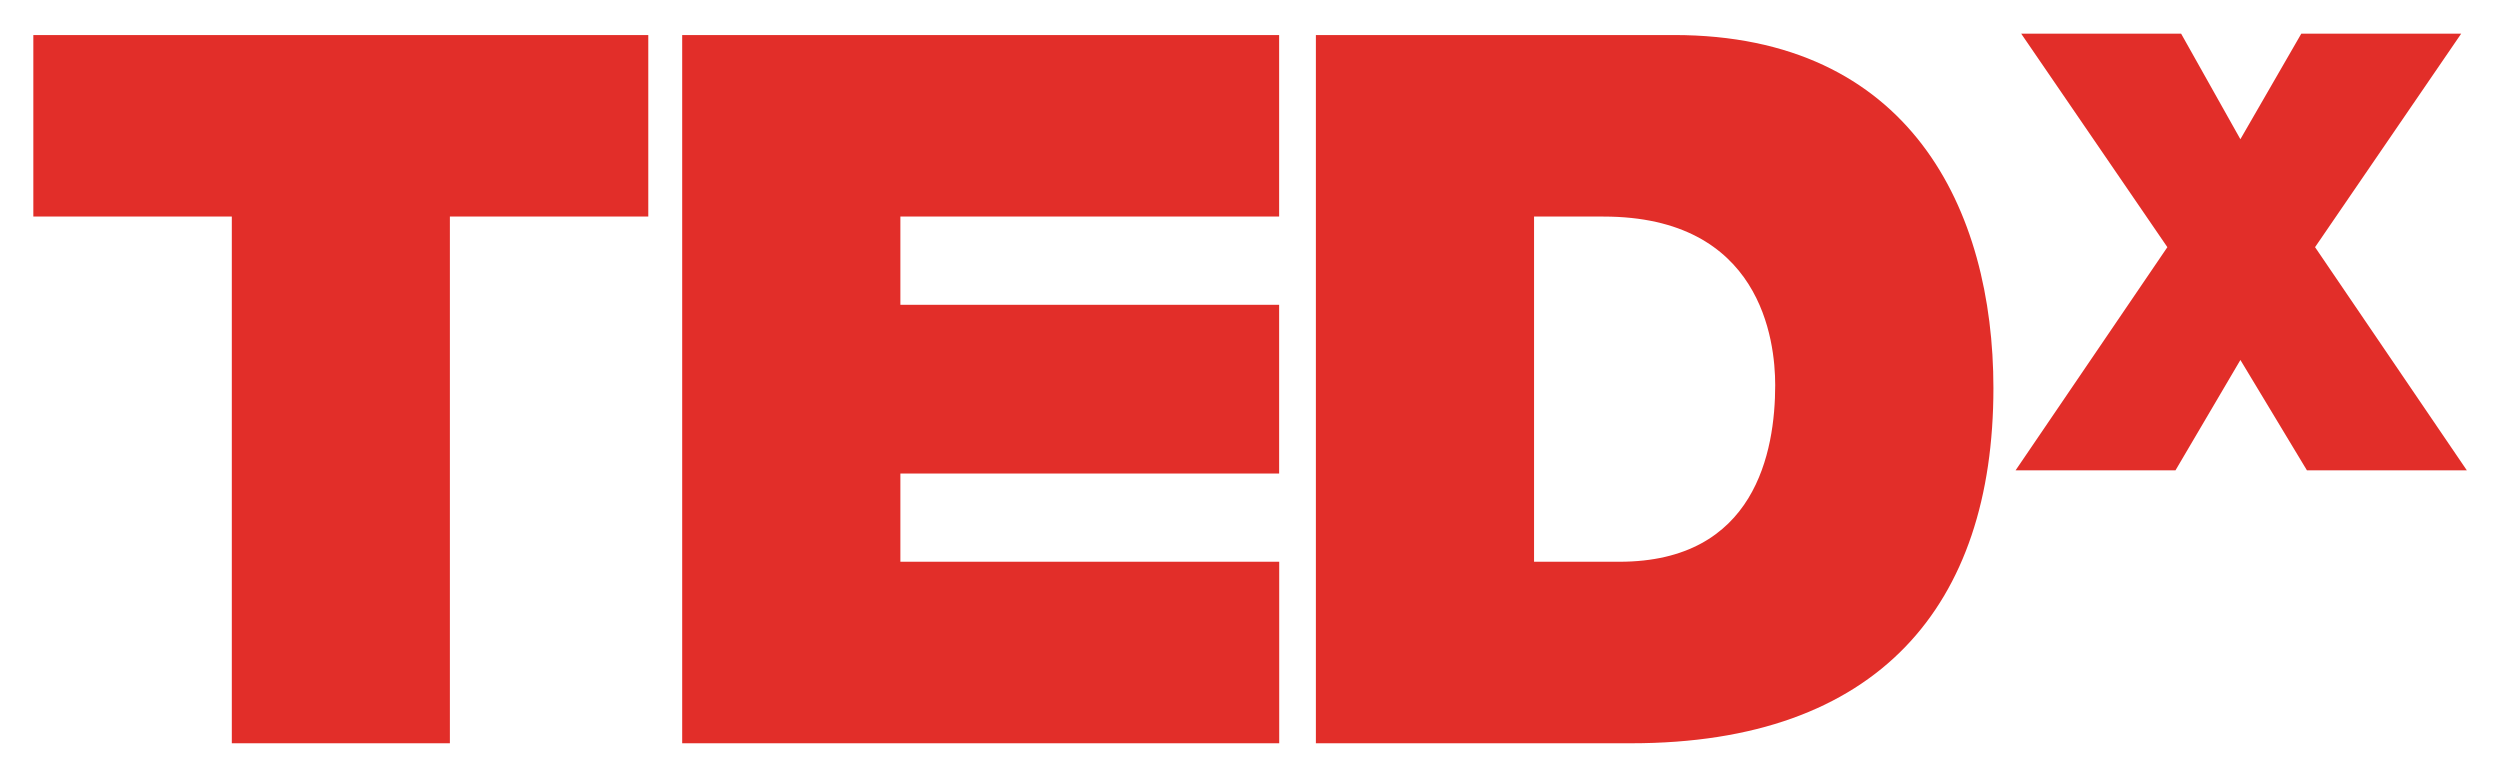
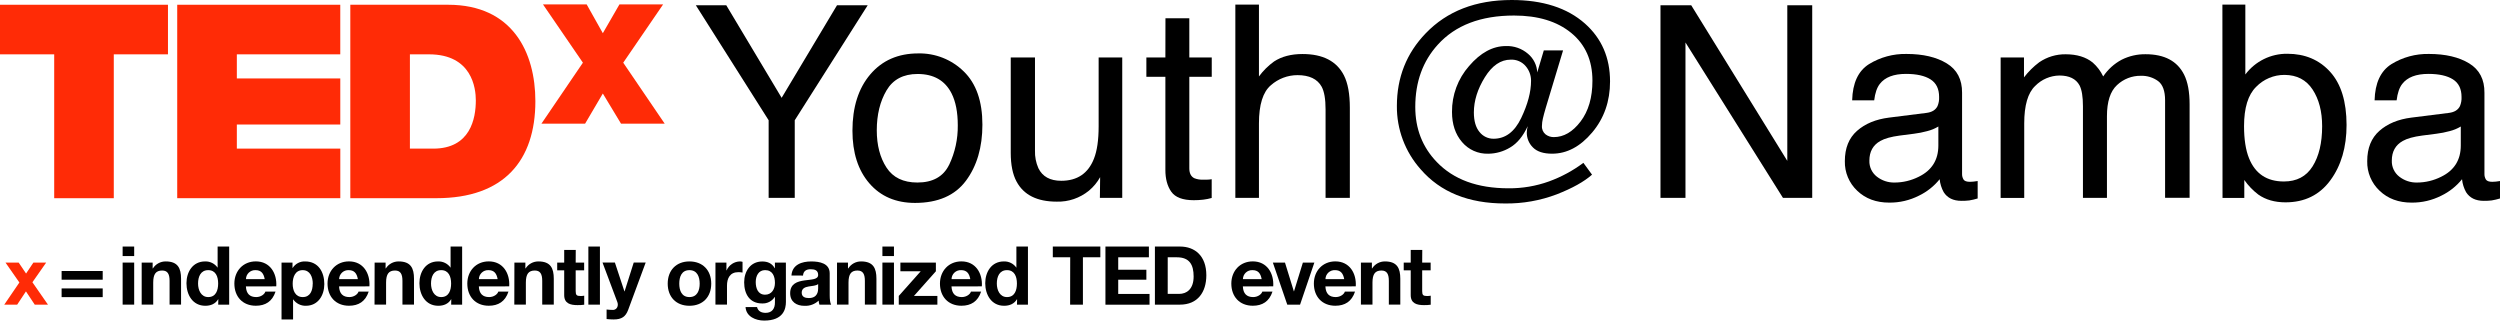
- <svg xmlns="http://www.w3.org/2000/svg" width="100%" height="100%" viewBox="0 0 150 47">
-   <g fill="#e22e29">
-     <path d="M13.909 12.994h-11.909v-10.892h36.897v10.892h-11.904v31.602h-13.084v-31.602zM40.931 2.102h35.817v10.892h-22.725v5.295h22.725v10.121h-22.725v5.295h22.73v10.891h-35.822v-42.494zM78.953 2.102h21.484c14.16 0 19.168 10.475 19.168 21.185 0 13.039-6.904 21.309-21.725 21.309h-18.927v-42.494zm13.09 31.603h5.121c8.156 0 9.348-6.608 9.348-10.6 0-2.673-.836-10.111-10.301-10.111h-4.168v20.711zM138.416 28.22l-3.992-6.622-3.895 6.622h-9.594l9.107-13.39-8.77-12.809h9.596l3.555 6.332 3.654-6.332h9.594l-8.768 12.809 9.107 13.39h-9.594z" />
+ <svg xmlns="http://www.w3.org/2000/svg" viewBox="0 0 1367.51 175.36">
+   <defs>
+     <style>.cls-1{fill:#ff2b06;}</style>
+   </defs>
+   <g id="レイヤー_2" data-name="レイヤー 2">
+     <g id="Layer_1" data-name="Layer 1">
+       <path class="cls-1" d="M10.6,154.53,3,143.63h7.21l4.05,6,4-6h7L17.73,154.4l8.5,12.24H19l-4.81-7.25L9.4,166.64H2.33Z" />
+       <path d="M56.18,153H33.7v-4.76H56.18Zm0,9.53H33.7v-4.76H56.18Z" />
+       <path d="M73.4,140.07H67.08v-5.21H73.4Zm-6.32,3.56H73.4v23H67.08Z" />
+       <path d="M77.5,143.63h6v3.2h.13a8.21,8.21,0,0,1,7-3.83c6.72,0,8.41,3.78,8.41,9.48v14.15H92.76v-13c0-3.78-1.11-5.65-4.05-5.65-3.43,0-4.9,1.91-4.9,6.59v12.06H77.5Z" />
+       <path d="M119.42,163.7h-.09c-1.47,2.49-4.05,3.56-7,3.56-6.94,0-10.33-6-10.33-12.33,0-6.19,3.43-11.93,10.19-11.93a8,8,0,0,1,6.85,3.43h0V134.86h6.32v31.78h-6Zm-5.52-15.93c-4.14,0-5.56,3.56-5.56,7.34,0,3.6,1.65,7.39,5.56,7.39,4.18,0,5.43-3.65,5.43-7.43S118,147.77,113.9,147.77Z" />
+       <path d="M134.51,156.67c.18,4,2.14,5.83,5.65,5.83,2.54,0,4.58-1.56,5-3h5.56c-1.78,5.43-5.56,7.74-10.77,7.74-7.26,0-11.75-5-11.75-12.11,0-6.9,4.76-12.15,11.75-12.15,7.83,0,11.62,6.59,11.17,13.66Zm10.28-4c-.58-3.2-2-4.9-5-4.9a5,5,0,0,0-5.25,4.9Z" />
+       <path d="M154,143.63h6v2.94h.09a7.66,7.66,0,0,1,6.85-3.56c7.21,0,10.46,5.83,10.46,12.37,0,6.14-3.38,11.88-10.1,11.88a8.17,8.17,0,0,1-6.9-3.47h-.09v10.95H154Zm17.09,11.57c0-3.65-1.47-7.43-5.52-7.43s-5.47,3.69-5.47,7.43,1.42,7.3,5.52,7.3S171.05,158.94,171.05,155.2Z" />
+       <path d="M185.47,156.67c.18,4,2.14,5.83,5.65,5.83,2.54,0,4.58-1.56,5-3h5.56c-1.78,5.43-5.56,7.74-10.77,7.74-7.26,0-11.75-5-11.75-12.11,0-6.9,4.76-12.15,11.75-12.15,7.83,0,11.62,6.59,11.17,13.66Zm10.28-4c-.58-3.2-2-4.9-5-4.9a5,5,0,0,0-5.25,4.9Z" />
+       <path d="M204.92,143.63h6v3.2h.13a8.21,8.21,0,0,1,7-3.83c6.72,0,8.41,3.78,8.41,9.48v14.15h-6.32v-13c0-3.78-1.11-5.65-4.05-5.65-3.43,0-4.9,1.91-4.9,6.59v12.06h-6.32Z" />
+       <path d="M246.85,163.7h-.09c-1.47,2.49-4.05,3.56-7,3.56-6.94,0-10.33-6-10.33-12.33,0-6.19,3.43-11.93,10.19-11.93a8,8,0,0,1,6.85,3.43h0V134.86h6.32v31.78h-6Zm-5.52-15.93c-4.14,0-5.56,3.56-5.56,7.34,0,3.6,1.65,7.39,5.56,7.39,4.18,0,5.43-3.65,5.43-7.43S245.42,147.77,241.33,147.77Z" />
+       <path d="M261.93,156.67c.18,4,2.14,5.83,5.65,5.83,2.54,0,4.58-1.56,5-3h5.56c-1.78,5.43-5.56,7.74-10.77,7.74-7.26,0-11.75-5-11.75-12.11,0-6.9,4.76-12.15,11.75-12.15,7.83,0,11.62,6.59,11.17,13.66Zm10.28-4c-.58-3.2-2-4.9-5-4.9a5,5,0,0,0-5.25,4.9Z" />
+       <path d="M281.38,143.63h6v3.2h.13a8.21,8.21,0,0,1,7-3.83c6.72,0,8.41,3.78,8.41,9.48v14.15h-6.32v-13c0-3.78-1.11-5.65-4.05-5.65-3.43,0-4.9,1.91-4.9,6.59v12.06h-6.32Z" />
+       <path d="M314.9,143.63h4.63v4.23H314.9v11.39c0,2.14.53,2.67,2.67,2.67a9.74,9.74,0,0,0,2-.18v4.94a24.22,24.22,0,0,1-3.69.22c-3.87,0-7.26-.89-7.26-5.47V147.86h-3.83v-4.23h3.83v-6.9h6.32Z" />
+       <path d="M321.84,134.86h6.32v31.78h-6.32Z" />
+       <path d="M343.6,169.53c-1.38,3.69-3.56,5.21-7.92,5.21a37.56,37.56,0,0,1-3.87-.22v-5.21a33.53,33.53,0,0,0,3.69.22c2.18-.22,2.89-2.49,2.18-4.32l-8.1-21.59h6.77l5.21,15.76h.09l5-15.76h6.54Z" />
+       <path d="M377.12,143c7.25,0,11.93,4.81,11.93,12.15s-4.67,12.11-11.93,12.11-11.88-4.81-11.88-12.11S369.91,143,377.12,143Zm0,19.5c4.32,0,5.61-3.69,5.61-7.34s-1.29-7.39-5.61-7.39-5.56,3.69-5.56,7.39S372.84,162.5,377.12,162.5Z" />
+       <path d="M391.36,143.63h6v4.27h.09a8.14,8.14,0,0,1,7.34-4.9,4.7,4.7,0,0,1,1.38.22v5.87a11.55,11.55,0,0,0-2.27-.22c-4.63,0-6.23,3.34-6.23,7.39v10.37h-6.32Z" />
+       <path d="M429.9,165.17c0,3.78-1.34,10.19-11.93,10.19-4.54,0-9.84-2.14-10.15-7.39h6.28c.58,2.36,2.49,3.16,4.72,3.16,3.52,0,5.12-2.4,5.07-5.7v-3h-.09a7.78,7.78,0,0,1-6.9,3.56c-6.9,0-9.84-5.25-9.84-11.57,0-6,3.43-11.39,9.88-11.39,3,0,5.34,1,6.85,3.69h.09v-3.07h6Zm-6-10.33c0-3.74-1.29-7.08-5.39-7.08-3.56,0-5.12,3.12-5.12,6.54s1.25,6.9,5.12,6.9C422.11,161.21,423.89,158.14,423.89,154.85Z" />
+       <path d="M432.93,150.71c.36-5.92,5.65-7.7,10.82-7.7,4.58,0,10.1,1,10.1,6.54v12c0,2.09.22,4.18.8,5.12h-6.41a9.39,9.39,0,0,1-.44-2.23,10.55,10.55,0,0,1-7.75,2.85c-4.36,0-7.83-2.18-7.83-6.9,0-5.21,3.92-6.45,7.83-7s7.48-.44,7.48-3-1.87-3.12-4.1-3.12c-2.4,0-4,1-4.18,3.47Zm14.6,4.67c-1.07.94-3.29,1-5.25,1.34s-3.74,1.07-3.74,3.38,1.83,2.94,3.87,2.94c4.94,0,5.12-3.92,5.12-5.3Z" />
+       <path d="M457.85,143.63h6v3.2H464a8.21,8.21,0,0,1,7-3.83c6.72,0,8.41,3.78,8.41,9.48v14.15h-6.32v-13c0-3.78-1.11-5.65-4.05-5.65-3.43,0-4.9,1.91-4.9,6.59v12.06h-6.32Z" />
+       <path d="M489,140.07h-6.32v-5.21H489Zm-6.32,3.56H489v23h-6.32Z" />
+       <path d="M491.63,161.88l12-13.49H492.52v-4.76h19.41v4.76l-12,13.49h12.82v4.76H491.63Z" />
+       <path d="M520.47,156.67c.18,4,2.14,5.83,5.65,5.83,2.54,0,4.58-1.56,5-3h5.56c-1.78,5.43-5.56,7.74-10.77,7.74-7.25,0-11.75-5-11.75-12.11,0-6.9,4.76-12.15,11.75-12.15,7.83,0,11.62,6.59,11.17,13.66Zm10.28-4c-.58-3.2-2-4.9-5-4.9a5,5,0,0,0-5.25,4.9Z" />
+       <path d="M556.35,163.7h-.09c-1.47,2.49-4,3.56-7,3.56-6.94,0-10.33-6-10.33-12.33,0-6.19,3.43-11.93,10.19-11.93a8,8,0,0,1,6.85,3.43h0V134.86h6.32v31.78h-6Zm-5.52-15.93c-4.14,0-5.56,3.56-5.56,7.34,0,3.6,1.65,7.39,5.56,7.39,4.18,0,5.43-3.65,5.43-7.43S554.92,147.77,550.83,147.77Z" />
+       <path d="M585.41,140.74h-9.52v-5.88h26v5.88h-9.53v25.9h-7Z" />
+       <path d="M604.68,134.86h23.77v5.88H611.67v6.81h15.4V153h-15.4v7.79H628.8v5.88H604.68Z" />
+       <path d="M631.74,134.86h13.71c8.23,0,14.42,5.16,14.42,15.71,0,9.21-4.72,16.07-14.42,16.07H631.74Zm7,25.9H645c4,0,7.92-2.49,7.92-9.52,0-6.41-2.23-10.5-9.17-10.5h-5Z" />
+       <path d="M679.85,156.67c.18,4,2.14,5.83,5.65,5.83,2.54,0,4.58-1.56,5-3h5.56c-1.78,5.43-5.56,7.74-10.77,7.74-7.25,0-11.75-5-11.75-12.11,0-6.9,4.76-12.15,11.75-12.15,7.83,0,11.62,6.59,11.17,13.66Zm10.28-4c-.58-3.2-2-4.9-5-4.9a5,5,0,0,0-5.25,4.9Z" />
+       <path d="M711.14,166.64h-7l-7.88-23h6.63l4.85,15.71h.09l4.85-15.71h6.28Z" />
+       <path d="M725,156.67c.18,4,2.14,5.83,5.65,5.83,2.54,0,4.58-1.56,5-3h5.56c-1.78,5.43-5.56,7.74-10.77,7.74-7.25,0-11.75-5-11.75-12.11,0-6.9,4.76-12.15,11.75-12.15,7.83,0,11.62,6.59,11.17,13.66Zm10.28-4c-.58-3.2-2-4.9-5-4.9a5,5,0,0,0-5.25,4.9Z" />
+       <path d="M744.43,143.63h6v3.2h.13a8.21,8.21,0,0,1,7-3.83c6.72,0,8.41,3.78,8.41,9.48v14.15H759.7v-13c0-3.78-1.11-5.65-4.05-5.65-3.43,0-4.9,1.91-4.9,6.59v12.06h-6.32Z" />
+       <path d="M777.94,143.63h4.63v4.23h-4.63v11.39c0,2.14.53,2.67,2.67,2.67a9.72,9.72,0,0,0,2-.18v4.94a24.2,24.2,0,0,1-3.69.22c-3.87,0-7.25-.89-7.25-5.47V147.86h-3.83v-4.23h3.83v-6.9h6.32Z" />
+       <path class="cls-1" d="M29.65,29.72H0V2.6H91.88V29.72H62.24v78.7H29.65Z" />
+       <path class="cls-1" d="M96.94,2.6h89.19V29.72H129.55V42.91h56.59v25.2H129.55V81.29h56.6v27.12H96.94Z" />
+       <path class="cls-1" d="M191.62,2.6h53.5c35.27,0,47.73,26.08,47.73,52.75,0,32.47-17.19,53.06-54.1,53.06H191.62Zm32.6,78.7H237c20.31,0,23.28-16.46,23.28-26.4,0-6.66-2.09-25.18-25.65-25.18H224.22Z" />
+       <path class="cls-1" d="M339.7,67.64l-9.95-16.49-9.7,16.49H296.17l22.68-33.35L297,2.39H320.9l8.85,15.77,9.1-15.77h23.89l-21.83,31.9,22.68,33.35Z" />
+       <path d="M380.62,2.87h16.65l30.29,50.64L457.85,2.87h16.79L434.73,65.78v42.46H420.45V65.78Z" />
+       <path d="M527.19,39.09q10.18,9.89,10.19,29.1,0,18.56-9,30.67T500.55,111q-15.74,0-25-10.71t-9.26-28.78q0-19.35,9.76-30.82t26.21-11.47A34.43,34.43,0,0,1,527.19,39.09Zm-8,51.06a48.77,48.77,0,0,0,4.72-21.6q0-10.75-3.41-17.48-5.39-10.6-18.58-10.6-11.7,0-17,9t-5.32,21.78q0,12.25,5.32,20.42t16.88,8.17Q514.45,99.85,519.17,90.14Z" />
+       <path d="M566.14,31.42v51A22,22,0,0,0,568,92q3.35,6.89,12.5,6.89,13.13,0,17.88-12.05,2.58-6.46,2.58-17.72V31.42h12.91v76.82H601.64l.14-11.33a26,26,0,0,1-6.13,7.39,26.62,26.62,0,0,1-17.6,6q-16.12,0-22-11-3.17-5.88-3.17-15.71V31.42Z" />
+       <path d="M637.51,10h13.05V31.42h12.27V42H650.56V92.1q0,4,2.73,5.38a11.57,11.57,0,0,0,5,.79q.93,0,2,0t2.51-.24v10.26a29,29,0,0,1-4.63.93,44.18,44.18,0,0,1-5.2.29q-9,0-12.27-4.63t-3.23-12V42h-10.4V31.42h10.4Z" />
+       <path d="M675.74,2.51h12.91V41.82a37.26,37.26,0,0,1,8.25-8.18q6.24-4.09,15.57-4.09,16.71,0,22.67,11.69,3.23,6.39,3.23,17.72v49.28H725.09V59.82q0-8.46-2.15-12.41-3.51-6.31-13.2-6.31a22,22,0,0,0-14.56,5.52q-6.53,5.52-6.53,20.87v40.74H675.74Z" />
+       <path d="M777.1,92.6a51.34,51.34,0,0,1-13-34.65q0-23.38,15.78-39.74Q797.4,0,826.88,0,852.42,0,867,12.91q13.7,12.19,13.7,31.63,0,16.35-9.79,27.94T849,84.07q-7.1,0-10.47-3.41a11.25,11.25,0,0,1-3.37-8.21,9.93,9.93,0,0,1,.14-1.65q.14-.86.36-1.79-3.8,8.25-9.61,11.66a23.38,23.38,0,0,1-12,3.41,18,18,0,0,1-14.31-6.38q-5.49-6.38-5.49-16.43a37.51,37.51,0,0,1,9.36-25.18q9.36-10.9,20.12-10.9a17.54,17.54,0,0,1,12.09,4.23,14.12,14.12,0,0,1,5.06,10.19l3.59-12.05h10.54L845.53,59q-1.08,3.66-1.58,5.88a18.14,18.14,0,0,0-.5,3.94,5.47,5.47,0,0,0,2,4.7A7.3,7.3,0,0,0,849.91,75q8.18,0,14.67-8.54t6.49-22.31q0-16.64-11.62-26.15t-31.27-9.5q-27.26,0-41.68,15.92-12.34,13.56-12.34,34.07,0,17.93,11.76,30.13Q799.69,103,825.16,103a63.83,63.83,0,0,0,22.17-3.77,73.44,73.44,0,0,0,18.79-10.15l4.73,6.46q-6.46,5.74-19.3,10.76a77,77,0,0,1-28.26,5Q793.31,111.33,777.1,92.6Zm57.46-56.42a10.12,10.12,0,0,0-8.2-3.55q-8.17,0-14.15,9.65t-6,19.19q0,7,3.08,10.72A9.66,9.66,0,0,0,817,75.89q9.67,0,15.08-11.3t5.41-20.41A12.13,12.13,0,0,0,834.56,36.19Z" />
+       <path d="M908.29,2.87h16.81L977.66,88V2.87h13.63V108.24h-16l-53.33-85v85H908.29Z" />
+       <path d="M1053.84,61.75q4.45-.57,6-3.72a11.44,11.44,0,0,0,.86-5q0-6.62-4.69-9.61t-13.42-3q-10.09,0-14.32,5.48-2.36,3-3.08,9h-12.05q.36-14.24,9.21-19.82a37.68,37.68,0,0,1,20.53-5.57q13.54,0,22,5.16t8.38,16.07V95a5.66,5.66,0,0,0,.82,3.23q.82,1.22,3.48,1.22.86,0,1.94-.11t2.29-.32v9.54a36,36,0,0,1-4.59,1.08,33.52,33.52,0,0,1-4.3.22q-6.67,0-9.68-4.73a18.26,18.26,0,0,1-2.22-7.1,32.84,32.84,0,0,1-11.33,9,35.08,35.08,0,0,1-16.28,3.8q-10.69,0-17.47-6.48a21.52,21.52,0,0,1-6.78-16.23q0-10.67,6.67-16.55t17.5-7.24Zm-27.19,34.88a15.18,15.18,0,0,0,9.68,3.22,29.49,29.49,0,0,0,13.2-3.15q10.76-5.23,10.76-17.12V69.2a22,22,0,0,1-6.08,2.52,51.19,51.19,0,0,1-7.3,1.44l-7.8,1q-7,.93-10.55,2.94-6,3.36-6,10.74A10.6,10.6,0,0,0,1026.65,96.63Z" />
+       <path d="M1094.36,31.42h12.77v10.9a42.89,42.89,0,0,1,8.32-8.25,25,25,0,0,1,14.49-4.38q9.18,0,14.78,4.52a23.63,23.63,0,0,1,5.74,7.6,27.92,27.92,0,0,1,10.11-9.15,28.22,28.22,0,0,1,13.06-3q15.49,0,21.09,11.19,3,6,3,16.21v51.14h-13.41V54.87q0-7.68-3.84-10.54a15.19,15.19,0,0,0-9.36-2.87A18.58,18.58,0,0,0,1158,46.55q-5.49,5.09-5.49,17v44.69h-13.13V58.1q0-7.82-1.87-11.41-2.94-5.38-11-5.38A18.94,18.94,0,0,0,1113.26,47q-6,5.67-6,20.52v40.74h-12.91Z" />
+       <path d="M1215.66,2.51h12.55V40.74a28.28,28.28,0,0,1,23-11.33q14.4,0,23.37,9.86t9,29.09q0,18.22-8.86,30.27t-24.55,12.05q-8.79,0-14.83-4.23a35.71,35.71,0,0,1-7.7-8v9.83h-11.91ZM1265,91q5.22-8.32,5.22-21.95,0-12.12-5.22-20.08t-15.37-8a21.47,21.47,0,0,0-15.51,6.53Q1227.5,54,1227.5,69q0,10.83,2.73,17.57,5.11,12.7,19.07,12.7Q1259.81,99.28,1265,91Z" />
+       <path d="M1339.61,61.75q4.45-.57,6-3.72a11.44,11.44,0,0,0,.86-5q0-6.62-4.69-9.61t-13.42-3q-10.09,0-14.32,5.48-2.36,3-3.08,9h-12.05q.36-14.24,9.21-19.82a37.68,37.68,0,0,1,20.53-5.57q13.54,0,22,5.16T1359,50.79V95a5.66,5.66,0,0,0,.82,3.23q.82,1.22,3.48,1.22.86,0,1.94-.11t2.29-.32v9.54a36,36,0,0,1-4.59,1.08,33.52,33.52,0,0,1-4.3.22q-6.67,0-9.68-4.73a18.26,18.26,0,0,1-2.22-7.1,32.84,32.84,0,0,1-11.33,9,35.08,35.08,0,0,1-16.28,3.8q-10.69,0-17.47-6.48a21.52,21.52,0,0,1-6.78-16.23q0-10.67,6.67-16.55t17.5-7.24Zm-27.19,34.88a15.18,15.18,0,0,0,9.68,3.22,29.49,29.49,0,0,0,13.2-3.15q10.76-5.23,10.76-17.12V69.2a22,22,0,0,1-6.08,2.52,51.19,51.19,0,0,1-7.3,1.44l-7.8,1q-7,.93-10.55,2.94-6,3.36-6,10.74A10.6,10.6,0,0,0,1312.42,96.63Z" />
+     </g>
  </g>
</svg>
